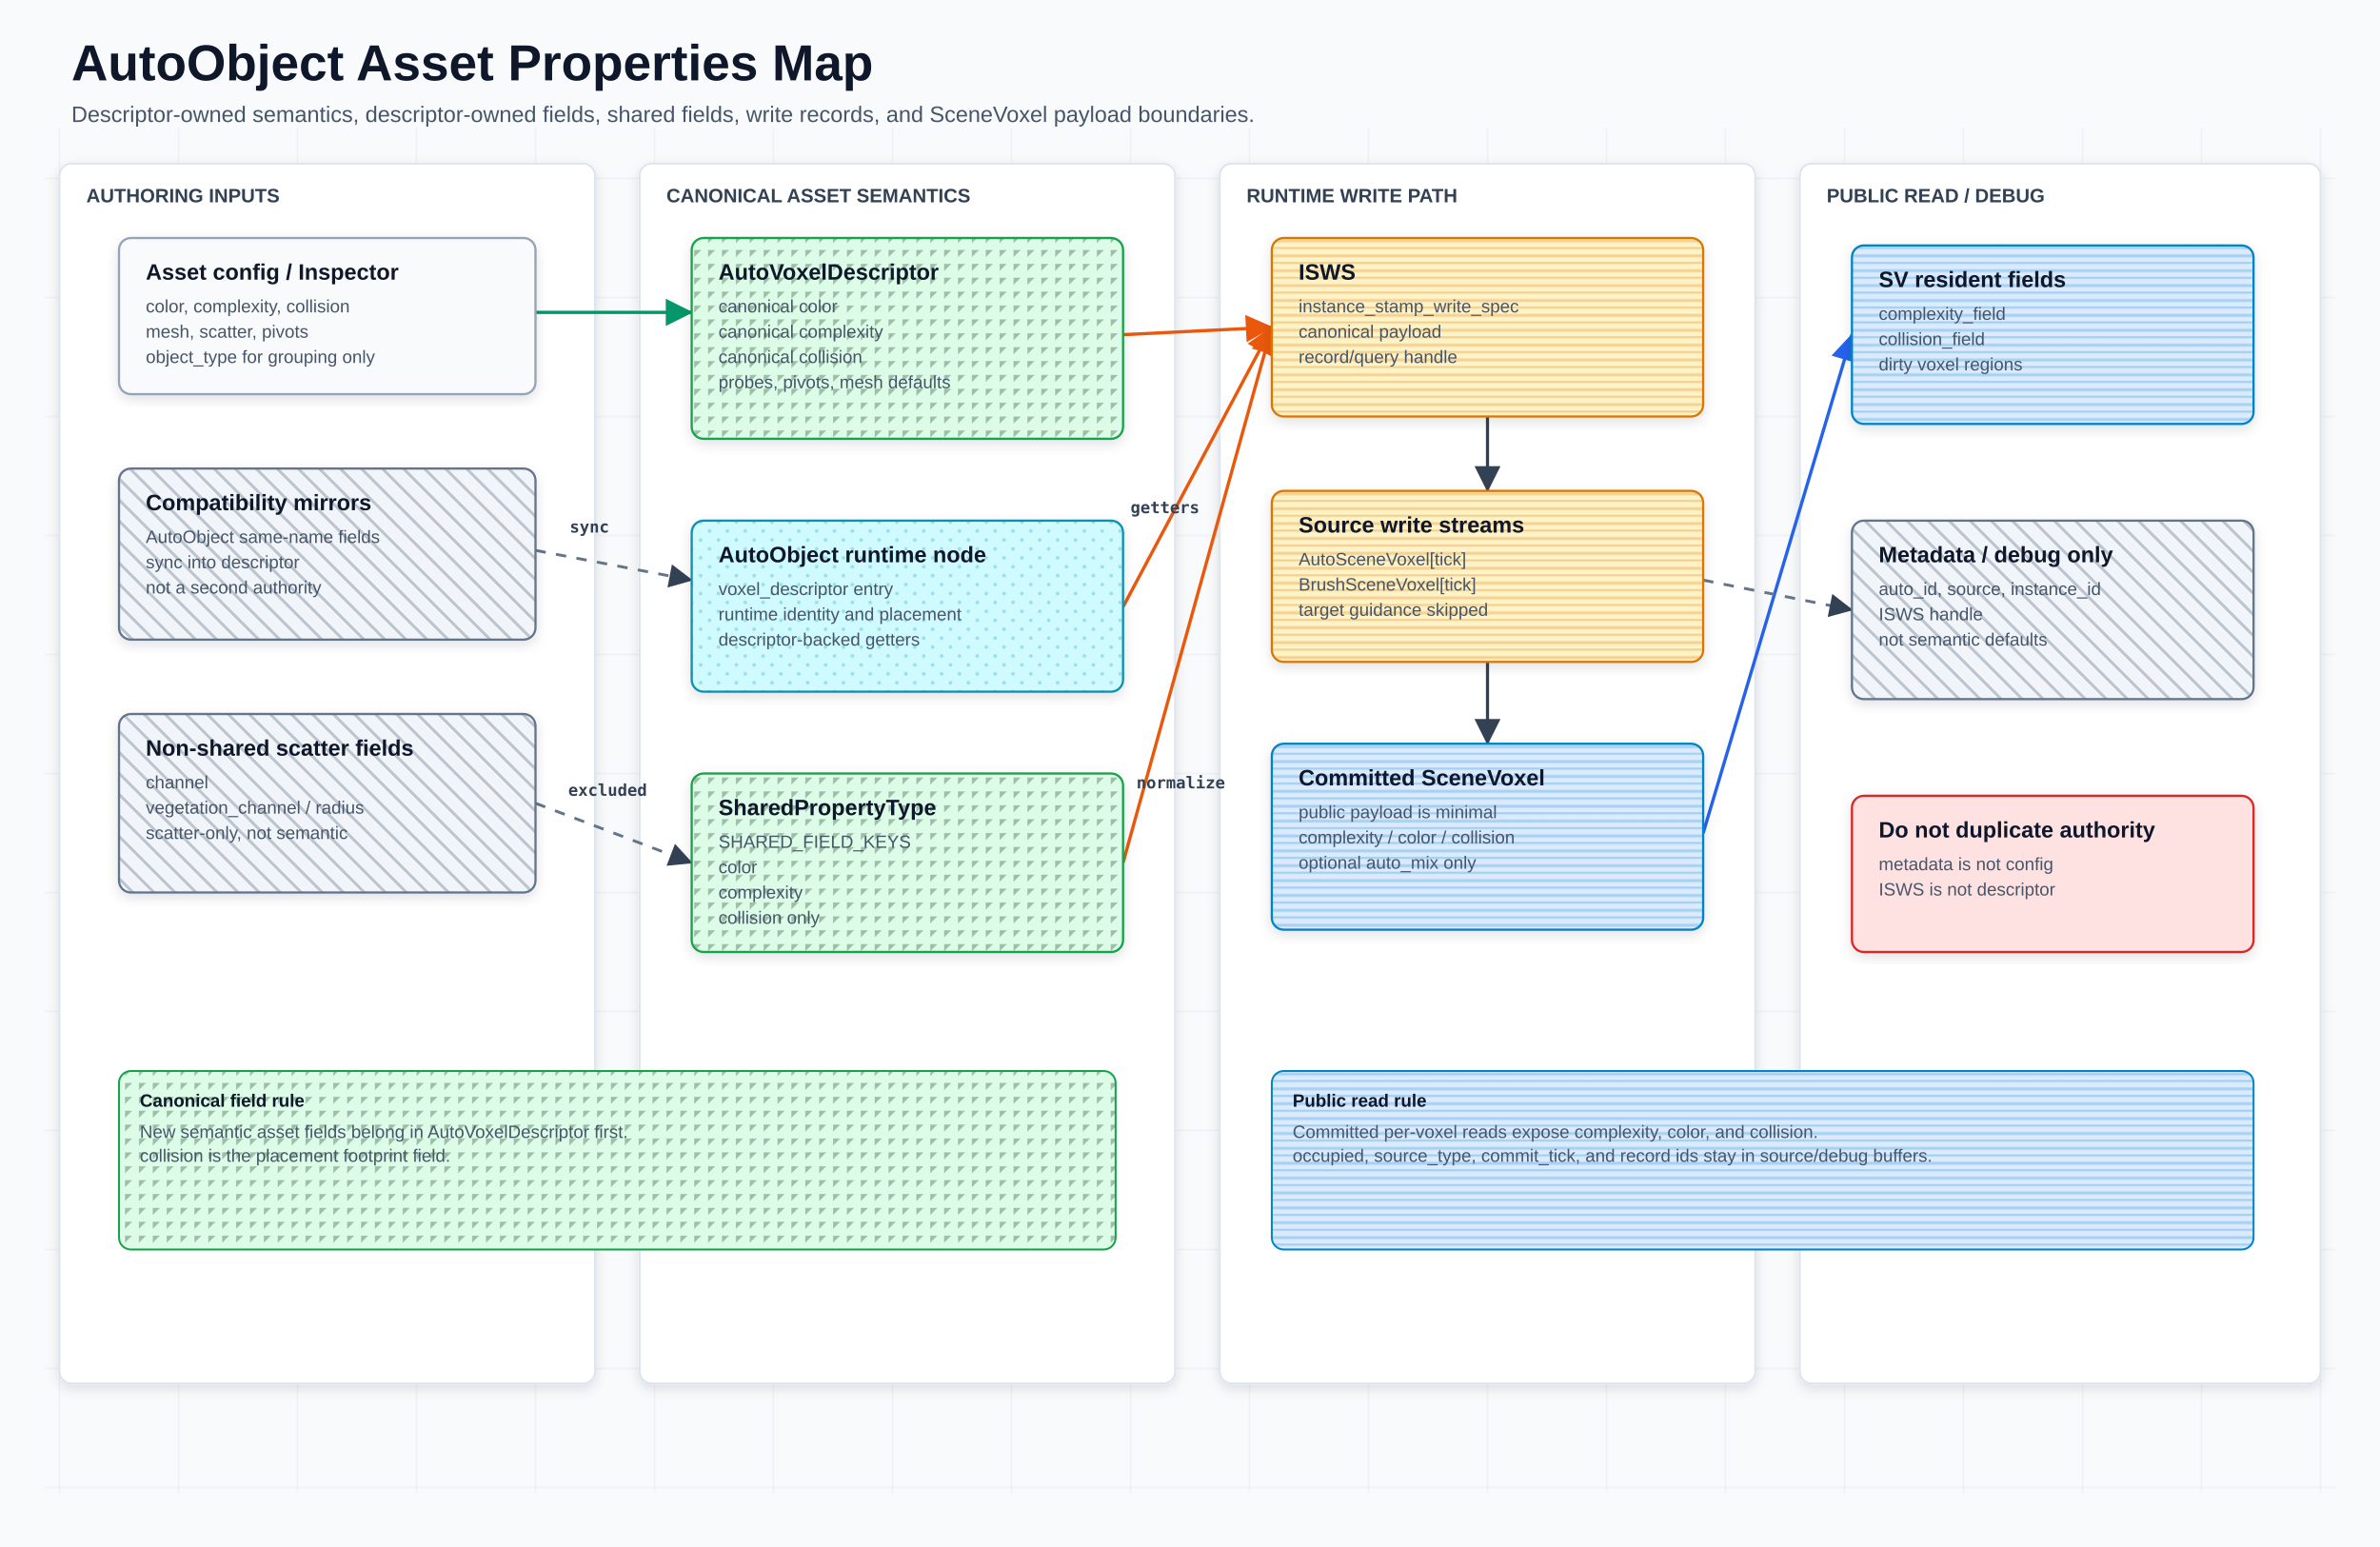
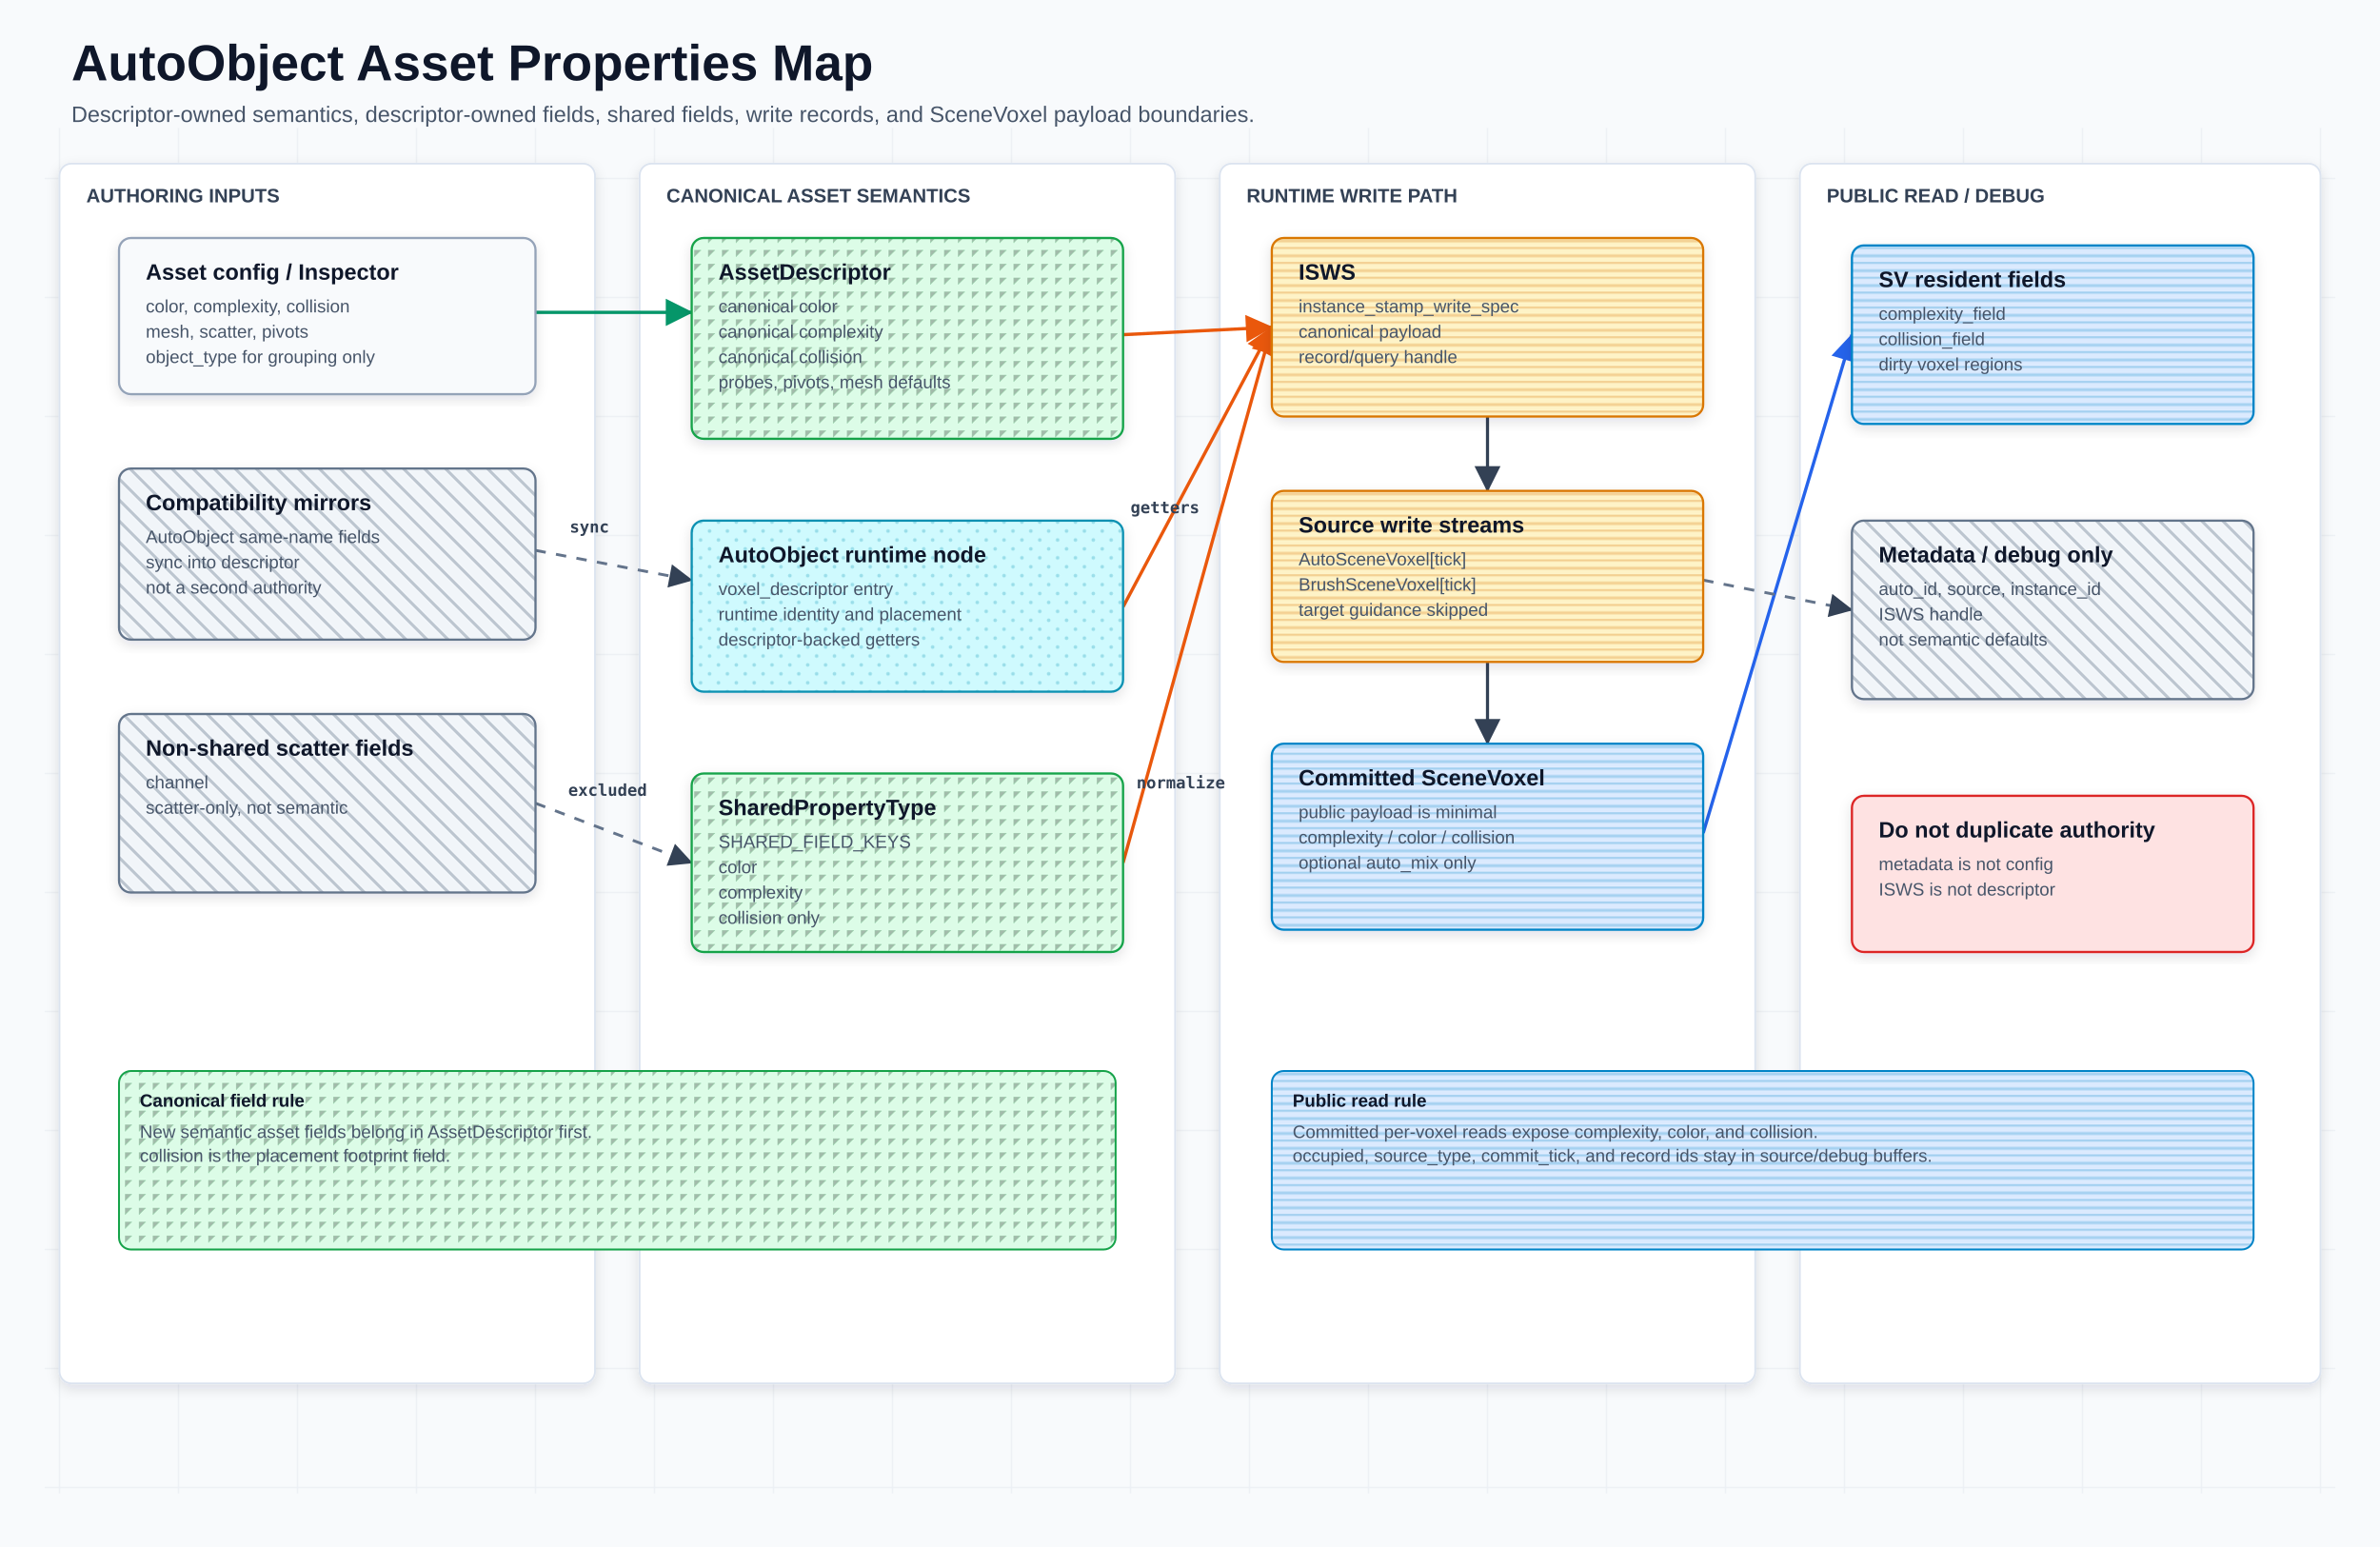
<svg xmlns="http://www.w3.org/2000/svg" width="1600" height="1040" viewBox="0 0 1600 1040" role="img" aria-labelledby="title desc">
  <defs>
    <marker id="arrow" viewBox="0 0 12 12" refX="10.5" refY="6" markerWidth="10" markerHeight="10" orient="auto">
      <path d="M1,1 L11,6 L1,11 Z" fill="#334155" />
    </marker>
    <marker id="arrow-blue" viewBox="0 0 12 12" refX="10.5" refY="6" markerWidth="10" markerHeight="10" orient="auto">
      <path d="M1,1 L11,6 L1,11 Z" fill="#2563eb" />
    </marker>
    <marker id="arrow-green" viewBox="0 0 12 12" refX="10.5" refY="6" markerWidth="10" markerHeight="10" orient="auto">
      <path d="M1,1 L11,6 L1,11 Z" fill="#059669" />
    </marker>
    <marker id="arrow-orange" viewBox="0 0 12 12" refX="10.5" refY="6" markerWidth="10" markerHeight="10" orient="auto">
      <path d="M1,1 L11,6 L1,11 Z" fill="#ea580c" />
    </marker>
    <filter id="shadow" x="-8%" y="-8%" width="116%" height="116%">
      <feDropShadow dx="0" dy="3" stdDeviation="4" flood-color="#0f172a" flood-opacity="0.12" />
    </filter>
    <pattern id="autoobject-dot-bg" patternUnits="userSpaceOnUse" width="12" height="12">
      <rect width="12" height="12" fill="#cffafe" />
      <circle cx="3" cy="3" r="1.25" fill="#0891b2" opacity="0.256" />
      <circle cx="9" cy="9" r="1.25" fill="#0891b2" opacity="0.256" />
    </pattern>
    <pattern id="descriptor-grid" patternUnits="userSpaceOnUse" width="9.333" height="9.333">
      <rect width="9.333" height="9.333" fill="#dcfce7" />
      <path d="M4.667 0H0V4.667" stroke="#16a34a" stroke-width="0.333" opacity="0.258" />
      <path d="M0 4.667L4.667 0" stroke="#16a34a" stroke-width="0.333" opacity="0.258" />
    </pattern>
    <pattern id="sv-stripe-blue" patternUnits="userSpaceOnUse" width="10" height="10">
      <rect width="10" height="10" fill="#dbeafe" />
      <rect y="1" width="10" height="2" fill="#0284c7" opacity="0.235" />
      <rect y="6" width="10" height="1.5" fill="#0284c7" opacity="0.235" />
    </pattern>
    <pattern id="sv-stripe-amber" patternUnits="userSpaceOnUse" width="10" height="10">
      <rect width="10" height="10" fill="#fef3c7" />
      <rect y="1" width="10" height="2" fill="#d97706" opacity="0.264" />
      <rect y="6" width="10" height="1.5" fill="#d97706" opacity="0.264" />
    </pattern>
    <pattern id="note-hatch" patternUnits="userSpaceOnUse" width="10" height="10" patternTransform="rotate(45)">
      <rect width="10" height="10" fill="#f1f5f9" />
      <rect x="0" y="0" width="10" height="2" fill="#64748b" opacity="0.362" />
    </pattern>
  </defs>
  <style>
    :root { color-scheme: light; }
    .bg { fill: #f8fafc; }
    .grid { stroke: #e2e8f0; stroke-width: 1; opacity: 0.7; }
    .title { fill: #0f172a; font: 700 34px "Segoe UI", "Microsoft YaHei", Arial, sans-serif; letter-spacing: 0; }
    .subtitle { fill: #475569; font: 500 15px "Segoe UI", "Microsoft YaHei", Arial, sans-serif; letter-spacing: 0; }
    .lane-title { fill: #334155; font: 700 13px "Segoe UI", "Microsoft YaHei", Arial, sans-serif; letter-spacing: 0; }
    .node-title { fill: #0f172a; font: 700 15px "Segoe UI", "Microsoft YaHei", Arial, sans-serif; letter-spacing: 0; }
    .small { fill: #475569; font: 500 12px "Segoe UI", "Microsoft YaHei", Arial, sans-serif; letter-spacing: 0; }
    .mono { fill: #334155; font: 600 11px Consolas, "Cascadia Mono", monospace; letter-spacing: 0; }
    .note-text { fill: #0f172a; font: 600 12px "Segoe UI", "Microsoft YaHei", Arial, sans-serif; letter-spacing: 0; }
    .lane { fill: #ffffff; stroke: #dbe3ef; stroke-width: 1.2; filter: url(#shadow); }
    .node { stroke-width: 1.5; filter: url(#shadow); }
    .edge { stroke: #334155; stroke-width: 2.1; fill: none; marker-end: url(#arrow); }
    .edge-blue { stroke: #2563eb; stroke-width: 2.2; fill: none; marker-end: url(#arrow-blue); }
    .edge-green { stroke: #059669; stroke-width: 2.2; fill: none; marker-end: url(#arrow-green); }
    .edge-orange { stroke: #ea580c; stroke-width: 2.2; fill: none; marker-end: url(#arrow-orange); }
    .edge-dash { stroke: #64748b; stroke-width: 1.9; fill: none; stroke-dasharray: 7 7; marker-end: url(#arrow); }
    .edge-warn { stroke: #dc2626; stroke-width: 2; fill: none; stroke-dasharray: 8 6; marker-end: url(#arrow); }
  </style>
  <rect class="bg" x="0" y="0" width="1600" height="1040" />
  <g opacity="0.65">
    <line class="grid" x1="40" y1="86" x2="40" y2="1004" />
    <line class="grid" x1="120" y1="86" x2="120" y2="1004" />
    <line class="grid" x1="200" y1="86" x2="200" y2="1004" />
    <line class="grid" x1="280" y1="86" x2="280" y2="1004" />
    <line class="grid" x1="360" y1="86" x2="360" y2="1004" />
    <line class="grid" x1="440" y1="86" x2="440" y2="1004" />
    <line class="grid" x1="520" y1="86" x2="520" y2="1004" />
    <line class="grid" x1="600" y1="86" x2="600" y2="1004" />
    <line class="grid" x1="680" y1="86" x2="680" y2="1004" />
    <line class="grid" x1="760" y1="86" x2="760" y2="1004" />
    <line class="grid" x1="840" y1="86" x2="840" y2="1004" />
    <line class="grid" x1="920" y1="86" x2="920" y2="1004" />
    <line class="grid" x1="1000" y1="86" x2="1000" y2="1004" />
    <line class="grid" x1="1080" y1="86" x2="1080" y2="1004" />
    <line class="grid" x1="1160" y1="86" x2="1160" y2="1004" />
    <line class="grid" x1="1240" y1="86" x2="1240" y2="1004" />
    <line class="grid" x1="1320" y1="86" x2="1320" y2="1004" />
    <line class="grid" x1="1400" y1="86" x2="1400" y2="1004" />
    <line class="grid" x1="1480" y1="86" x2="1480" y2="1004" />
    <line class="grid" x1="1560" y1="86" x2="1560" y2="1004" />
    <line class="grid" x1="30" y1="120" x2="1570" y2="120" />
    <line class="grid" x1="30" y1="200" x2="1570" y2="200" />
    <line class="grid" x1="30" y1="280" x2="1570" y2="280" />
    <line class="grid" x1="30" y1="360" x2="1570" y2="360" />
    <line class="grid" x1="30" y1="440" x2="1570" y2="440" />
    <line class="grid" x1="30" y1="520" x2="1570" y2="520" />
    <line class="grid" x1="30" y1="600" x2="1570" y2="600" />
    <line class="grid" x1="30" y1="680" x2="1570" y2="680" />
    <line class="grid" x1="30" y1="760" x2="1570" y2="760" />
    <line class="grid" x1="30" y1="840" x2="1570" y2="840" />
    <line class="grid" x1="30" y1="920" x2="1570" y2="920" />
    <line class="grid" x1="30" y1="1000" x2="1570" y2="1000" />
  </g>
  <text class="title" x="48" y="54">AutoObject Asset Properties Map</text>
  <text class="subtitle" x="48" y="82">Descriptor-owned semantics, descriptor-owned fields, shared fields, write records, and SceneVoxel payload boundaries.</text>
  <g>
    <rect class="lane" x="40" y="110" width="360" height="820" rx="8" />
    <text class="lane-title" x="58" y="136">AUTHORING INPUTS</text>
    <rect class="lane" x="430" y="110" width="360" height="820" rx="8" />
    <text class="lane-title" x="448" y="136">CANONICAL ASSET SEMANTICS</text>
    <rect class="lane" x="820" y="110" width="360" height="820" rx="8" />
    <text class="lane-title" x="838" y="136">RUNTIME WRITE PATH</text>
    <rect class="lane" x="1210" y="110" width="350" height="820" rx="8" />
    <text class="lane-title" x="1228" y="136">PUBLIC READ / DEBUG</text>
  </g>
  <g>
    <path class="edge-green" d="M 360 210 L 465 210" />
    <path class="edge-dash" d="M 360 370 L 465 390" />
    <text class="mono" x="383" y="358">sync</text>
    <path class="edge-orange" d="M 755 225 L 855 220" />
    <path class="edge-orange" d="M 755 408 L 855 220" />
    <text class="mono" x="760" y="345">getters</text>
    <path class="edge-orange" d="M 755 580 L 855 220" />
    <text class="mono" x="764" y="530">normalize</text>
    <path class="edge" d="M 1000 280 L 1000 330" />
    <path class="edge" d="M 1000 445 L 1000 500" />
    <path class="edge-blue" d="M 1145 560 L 1245 225" />
    <path class="edge-dash" d="M 1145 390 L 1245 410" />
    <path class="edge-dash" d="M 360 540 L 465 580" />
    <text class="mono" x="382" y="535">excluded</text>
  </g>
  <g>
    <g id="asset-config-/-inspector">
      <rect class="node" x="80" y="160" width="280" height="105" rx="8" fill="#f8fafc" stroke="#94a3b8" />
      <text class="node-title" x="98" y="188">Asset config / Inspector</text>
      <text class="small">
        <tspan x="98" y="210">color, complexity, collision</tspan>
        <tspan x="98" y="227">mesh, scatter, pivots</tspan>
        <tspan x="98" y="244">object_type for grouping only</tspan>
      </text>
    </g>
    <g id="descriptor-fields">
      <rect class="node" x="80" y="315" width="280" height="115" rx="8" fill="url(#note-hatch)" stroke="#64748b" />
      <text class="node-title" x="98" y="343">Compatibility mirrors</text>
      <text class="small">
        <tspan x="98" y="365">AutoObject same-name fields</tspan>
        <tspan x="98" y="382">sync into descriptor</tspan>
        <tspan x="98" y="399">not a second authority</tspan>
      </text>
    </g>
    <g id="non-shared-scatter-fields">
      <rect class="node" x="80" y="480" width="280" height="120" rx="8" fill="url(#note-hatch)" stroke="#64748b" />
      <text class="node-title" x="98" y="508">Non-shared scatter fields</text>
      <text class="small">
        <tspan x="98" y="530">channel</tspan>
-         <tspan x="98" y="547">vegetation_channel / radius</tspan>
-         <tspan x="98" y="564">scatter-only, not semantic</tspan>
-       </text>
-     </g>
-     <g id="autovoxeldescriptor">
+         <tspan x="98" y="547">scatter-only, not semantic</tspan>
+       </text>
+     </g>
+     <g id="AssetDescriptor">
      <rect class="node" x="465" y="160" width="290" height="135" rx="8" fill="url(#descriptor-grid)" stroke="#16a34a" />
-       <text class="node-title" x="483" y="188">AutoVoxelDescriptor</text>
+       <text class="node-title" x="483" y="188">AssetDescriptor</text>
      <text class="small">
        <tspan x="483" y="210">canonical color</tspan>
        <tspan x="483" y="227">canonical complexity</tspan>
        <tspan x="483" y="244">canonical collision</tspan>
        <tspan x="483" y="261">probes, pivots, mesh defaults</tspan>
      </text>
    </g>
    <g id="autoobject-runtime-node">
      <rect class="node" x="465" y="350" width="290" height="115" rx="8" fill="url(#autoobject-dot-bg)" stroke="#0891b2" />
      <text class="node-title" x="483" y="378">AutoObject runtime node</text>
      <text class="small">
        <tspan x="483" y="400">voxel_descriptor entry</tspan>
        <tspan x="483" y="417">runtime identity and placement</tspan>
        <tspan x="483" y="434">descriptor-backed getters</tspan>
      </text>
    </g>
    <g id="sharedpropertytype">
      <rect class="node" x="465" y="520" width="290" height="120" rx="8" fill="url(#descriptor-grid)" stroke="#16a34a" />
      <text class="node-title" x="483" y="548">SharedPropertyType</text>
      <text class="small">
        <tspan x="483" y="570">SHARED_FIELD_KEYS</tspan>
        <tspan x="483" y="587">color</tspan>
        <tspan x="483" y="604">complexity</tspan>
        <tspan x="483" y="621">collision only</tspan>
      </text>
    </g>
    <g id="instance_stamp_write_spec">
      <rect class="node" x="855" y="160" width="290" height="120" rx="8" fill="url(#sv-stripe-amber)" stroke="#d97706" />
      <text class="node-title" x="873" y="188">ISWS</text>
      <text class="small">
        <tspan x="873" y="210">instance_stamp_write_spec</tspan>
        <tspan x="873" y="227">canonical payload</tspan>
        <tspan x="873" y="244">record/query handle</tspan>
      </text>
    </g>
    <g id="source-write-streams">
      <rect class="node" x="855" y="330" width="290" height="115" rx="8" fill="url(#sv-stripe-amber)" stroke="#d97706" />
      <text class="node-title" x="873" y="358">Source write streams</text>
      <text class="small">
        <tspan x="873" y="380">AutoSceneVoxel[tick]</tspan>
        <tspan x="873" y="397">BrushSceneVoxel[tick]</tspan>
        <tspan x="873" y="414">target guidance skipped</tspan>
      </text>
    </g>
    <g id="committed-scenevoxel">
      <rect class="node" x="855" y="500" width="290" height="125" rx="8" fill="url(#sv-stripe-blue)" stroke="#0284c7" />
      <text class="node-title" x="873" y="528">Committed SceneVoxel</text>
      <text class="small">
        <tspan x="873" y="550">public payload is minimal</tspan>
        <tspan x="873" y="567">complexity / color / collision</tspan>
        <tspan x="873" y="584">optional auto_mix only</tspan>
      </text>
    </g>
    <g id="sv-resident-fields">
      <rect class="node" x="1245" y="165" width="270" height="120" rx="8" fill="url(#sv-stripe-blue)" stroke="#0284c7" />
      <text class="node-title" x="1263" y="193">SV resident fields</text>
      <text class="small">
        <tspan x="1263" y="215">complexity_field</tspan>
        <tspan x="1263" y="232">collision_field</tspan>
        <tspan x="1263" y="249">dirty voxel regions</tspan>
      </text>
    </g>
    <g id="metadata-/-debug-only">
      <rect class="node" x="1245" y="350" width="270" height="120" rx="8" fill="url(#note-hatch)" stroke="#64748b" />
      <text class="node-title" x="1263" y="378">Metadata / debug only</text>
      <text class="small">
        <tspan x="1263" y="400">auto_id, source, instance_id</tspan>
        <tspan x="1263" y="417">ISWS handle</tspan>
        <tspan x="1263" y="434">not semantic defaults</tspan>
      </text>
    </g>
    <g id="do-not-duplicate-authority">
      <rect class="node" x="1245" y="535" width="270" height="105" rx="8" fill="#fee2e2" stroke="#dc2626" />
      <text class="node-title" x="1263" y="563">Do not duplicate authority</text>
      <text class="small">
        <tspan x="1263" y="585">metadata is not config</tspan>
        <tspan x="1263" y="602">ISWS is not descriptor</tspan>
      </text>
    </g>
  </g>
  <g>
    <g>
      <rect x="80" y="720" width="670" height="120" rx="8" fill="url(#descriptor-grid)" stroke="#16a34a" stroke-width="1.3" />
      <text class="note-text" x="94" y="744">Canonical field rule</text>
      <text class="small">
-         <tspan x="94" y="765">New semantic asset fields belong in AutoVoxelDescriptor first.</tspan>
+         <tspan x="94" y="765">New semantic asset fields belong in AssetDescriptor first.</tspan>
        <tspan x="94" y="781">collision is the placement footprint field.</tspan>
      </text>
    </g>
    <g>
      <rect x="855" y="720" width="660" height="120" rx="8" fill="url(#sv-stripe-blue)" stroke="#0284c7" stroke-width="1.3" />
      <text class="note-text" x="869" y="744">Public read rule</text>
      <text class="small">
        <tspan x="869" y="765">Committed per-voxel reads expose complexity, color, and collision.</tspan>
        <tspan x="869" y="781">occupied, source_type, commit_tick, and record ids stay in source/debug buffers.</tspan>
      </text>
    </g>
  </g>
</svg>
